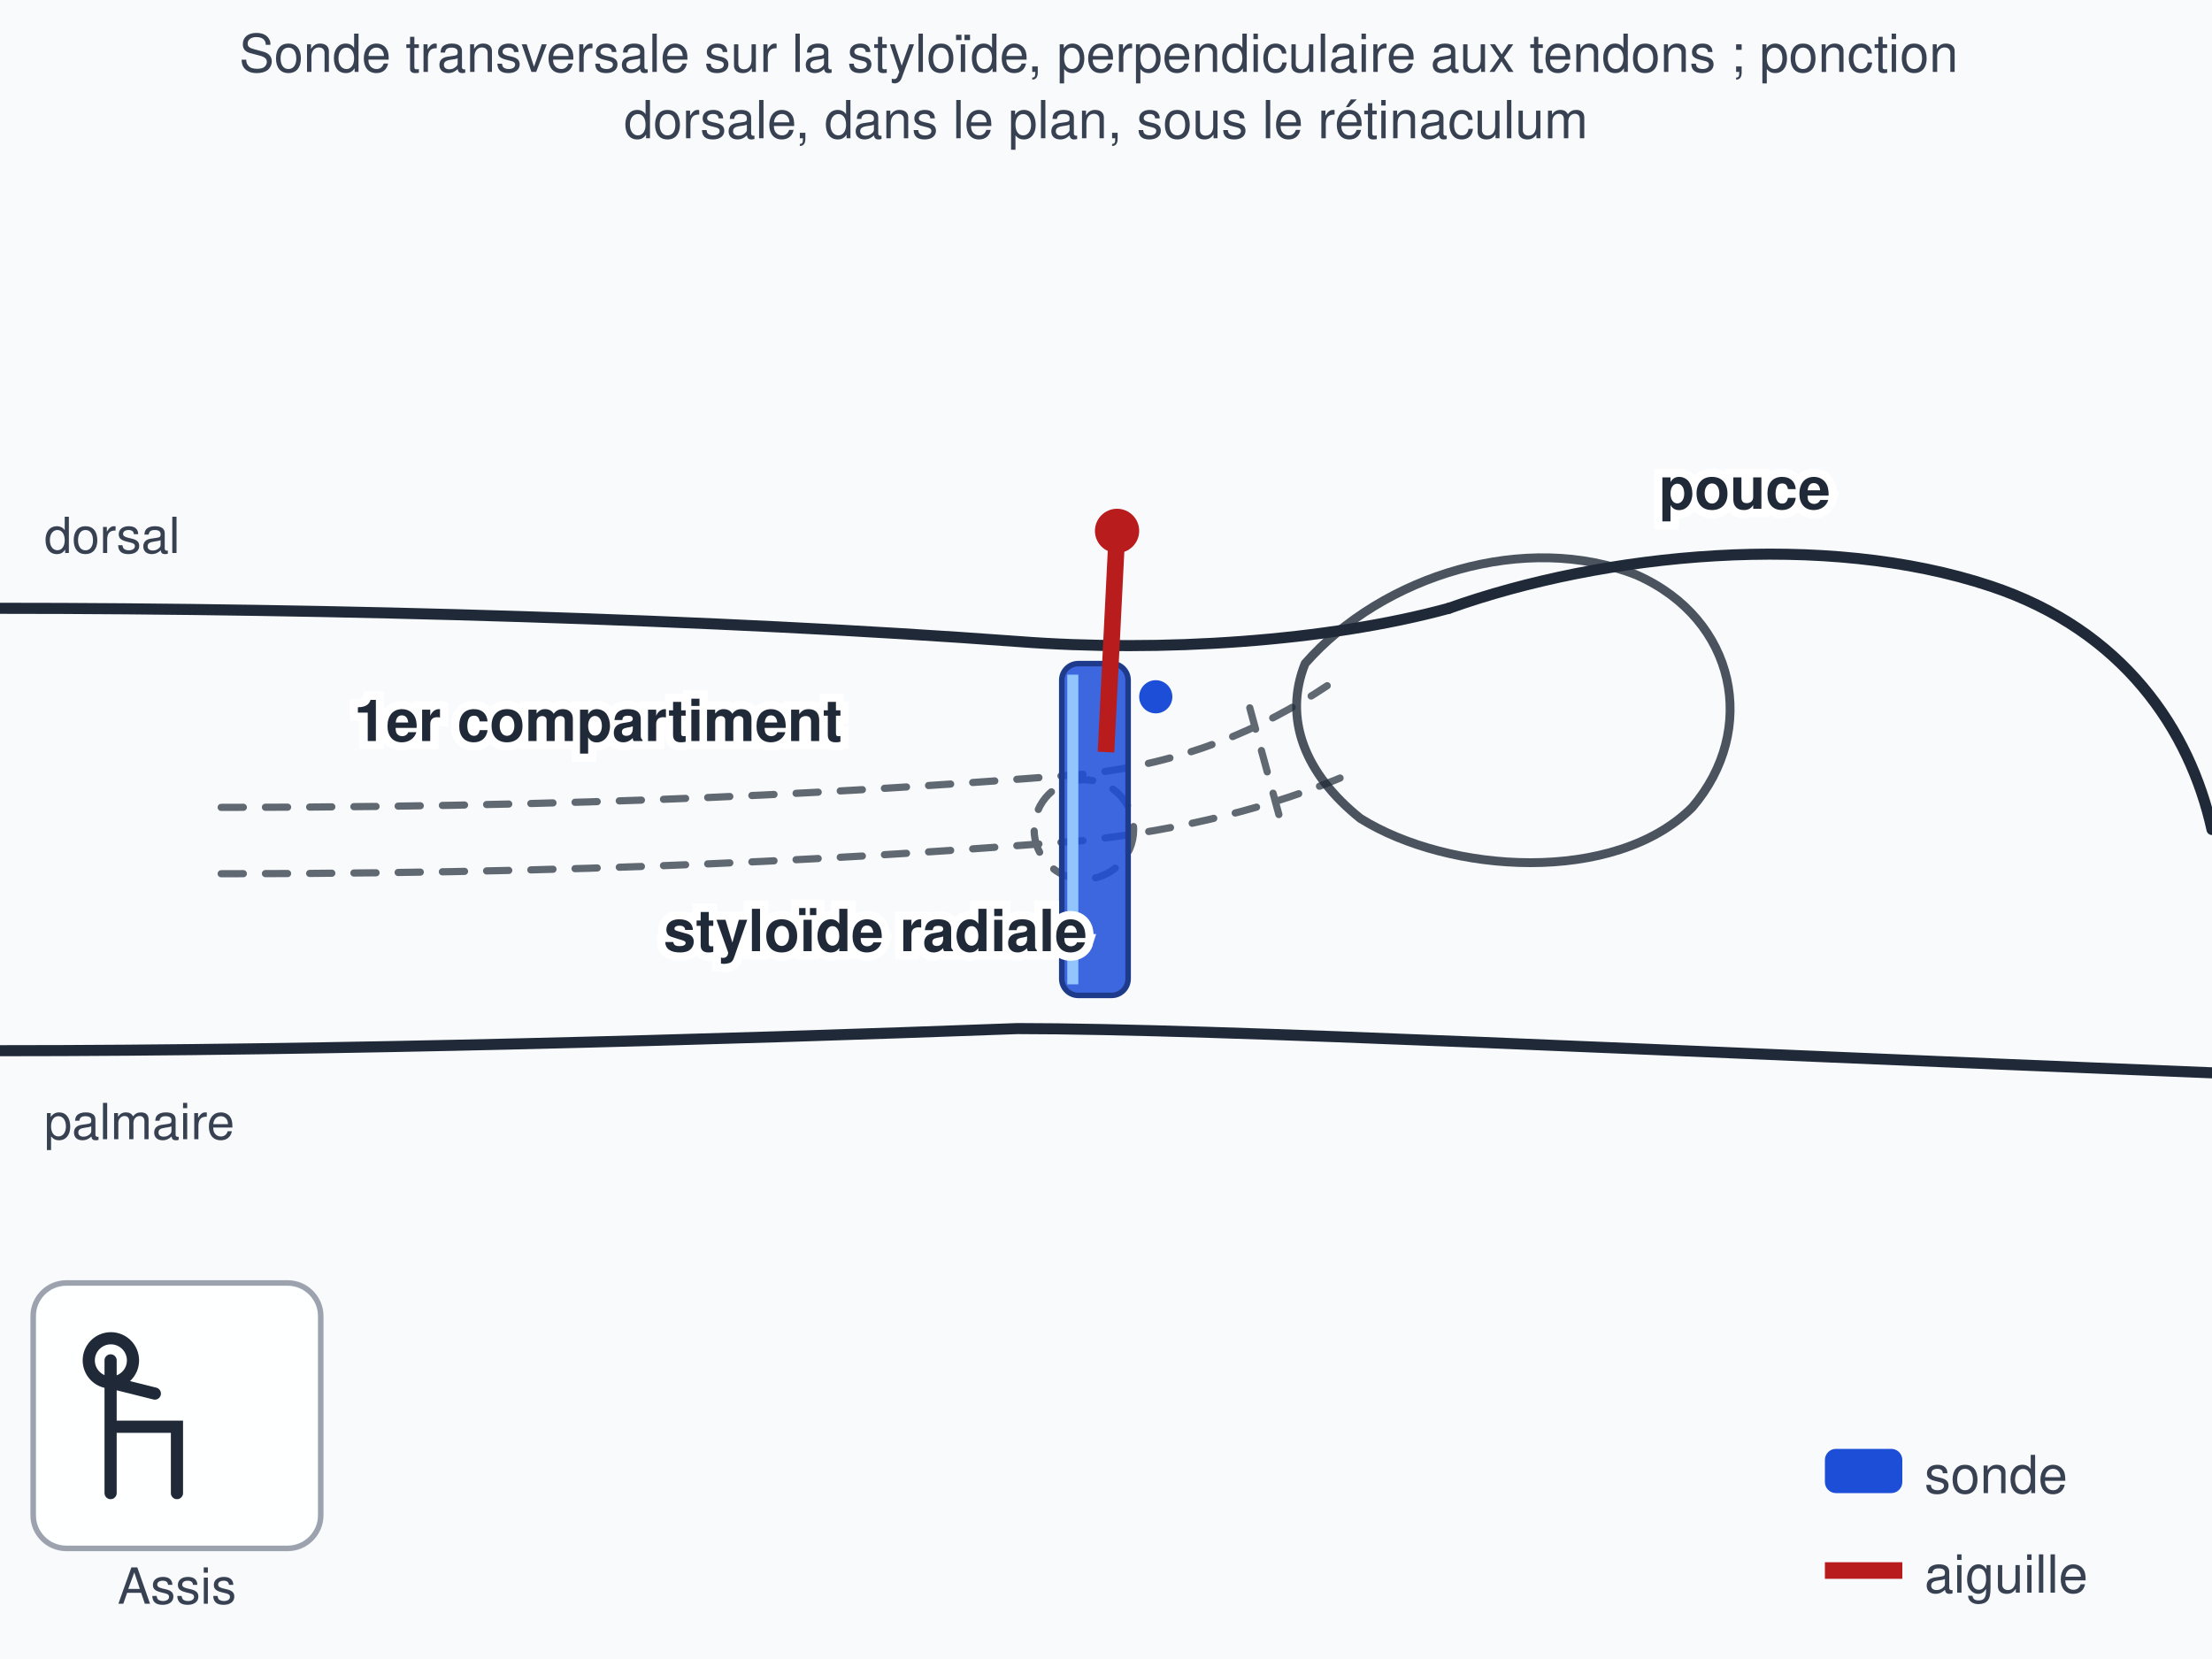
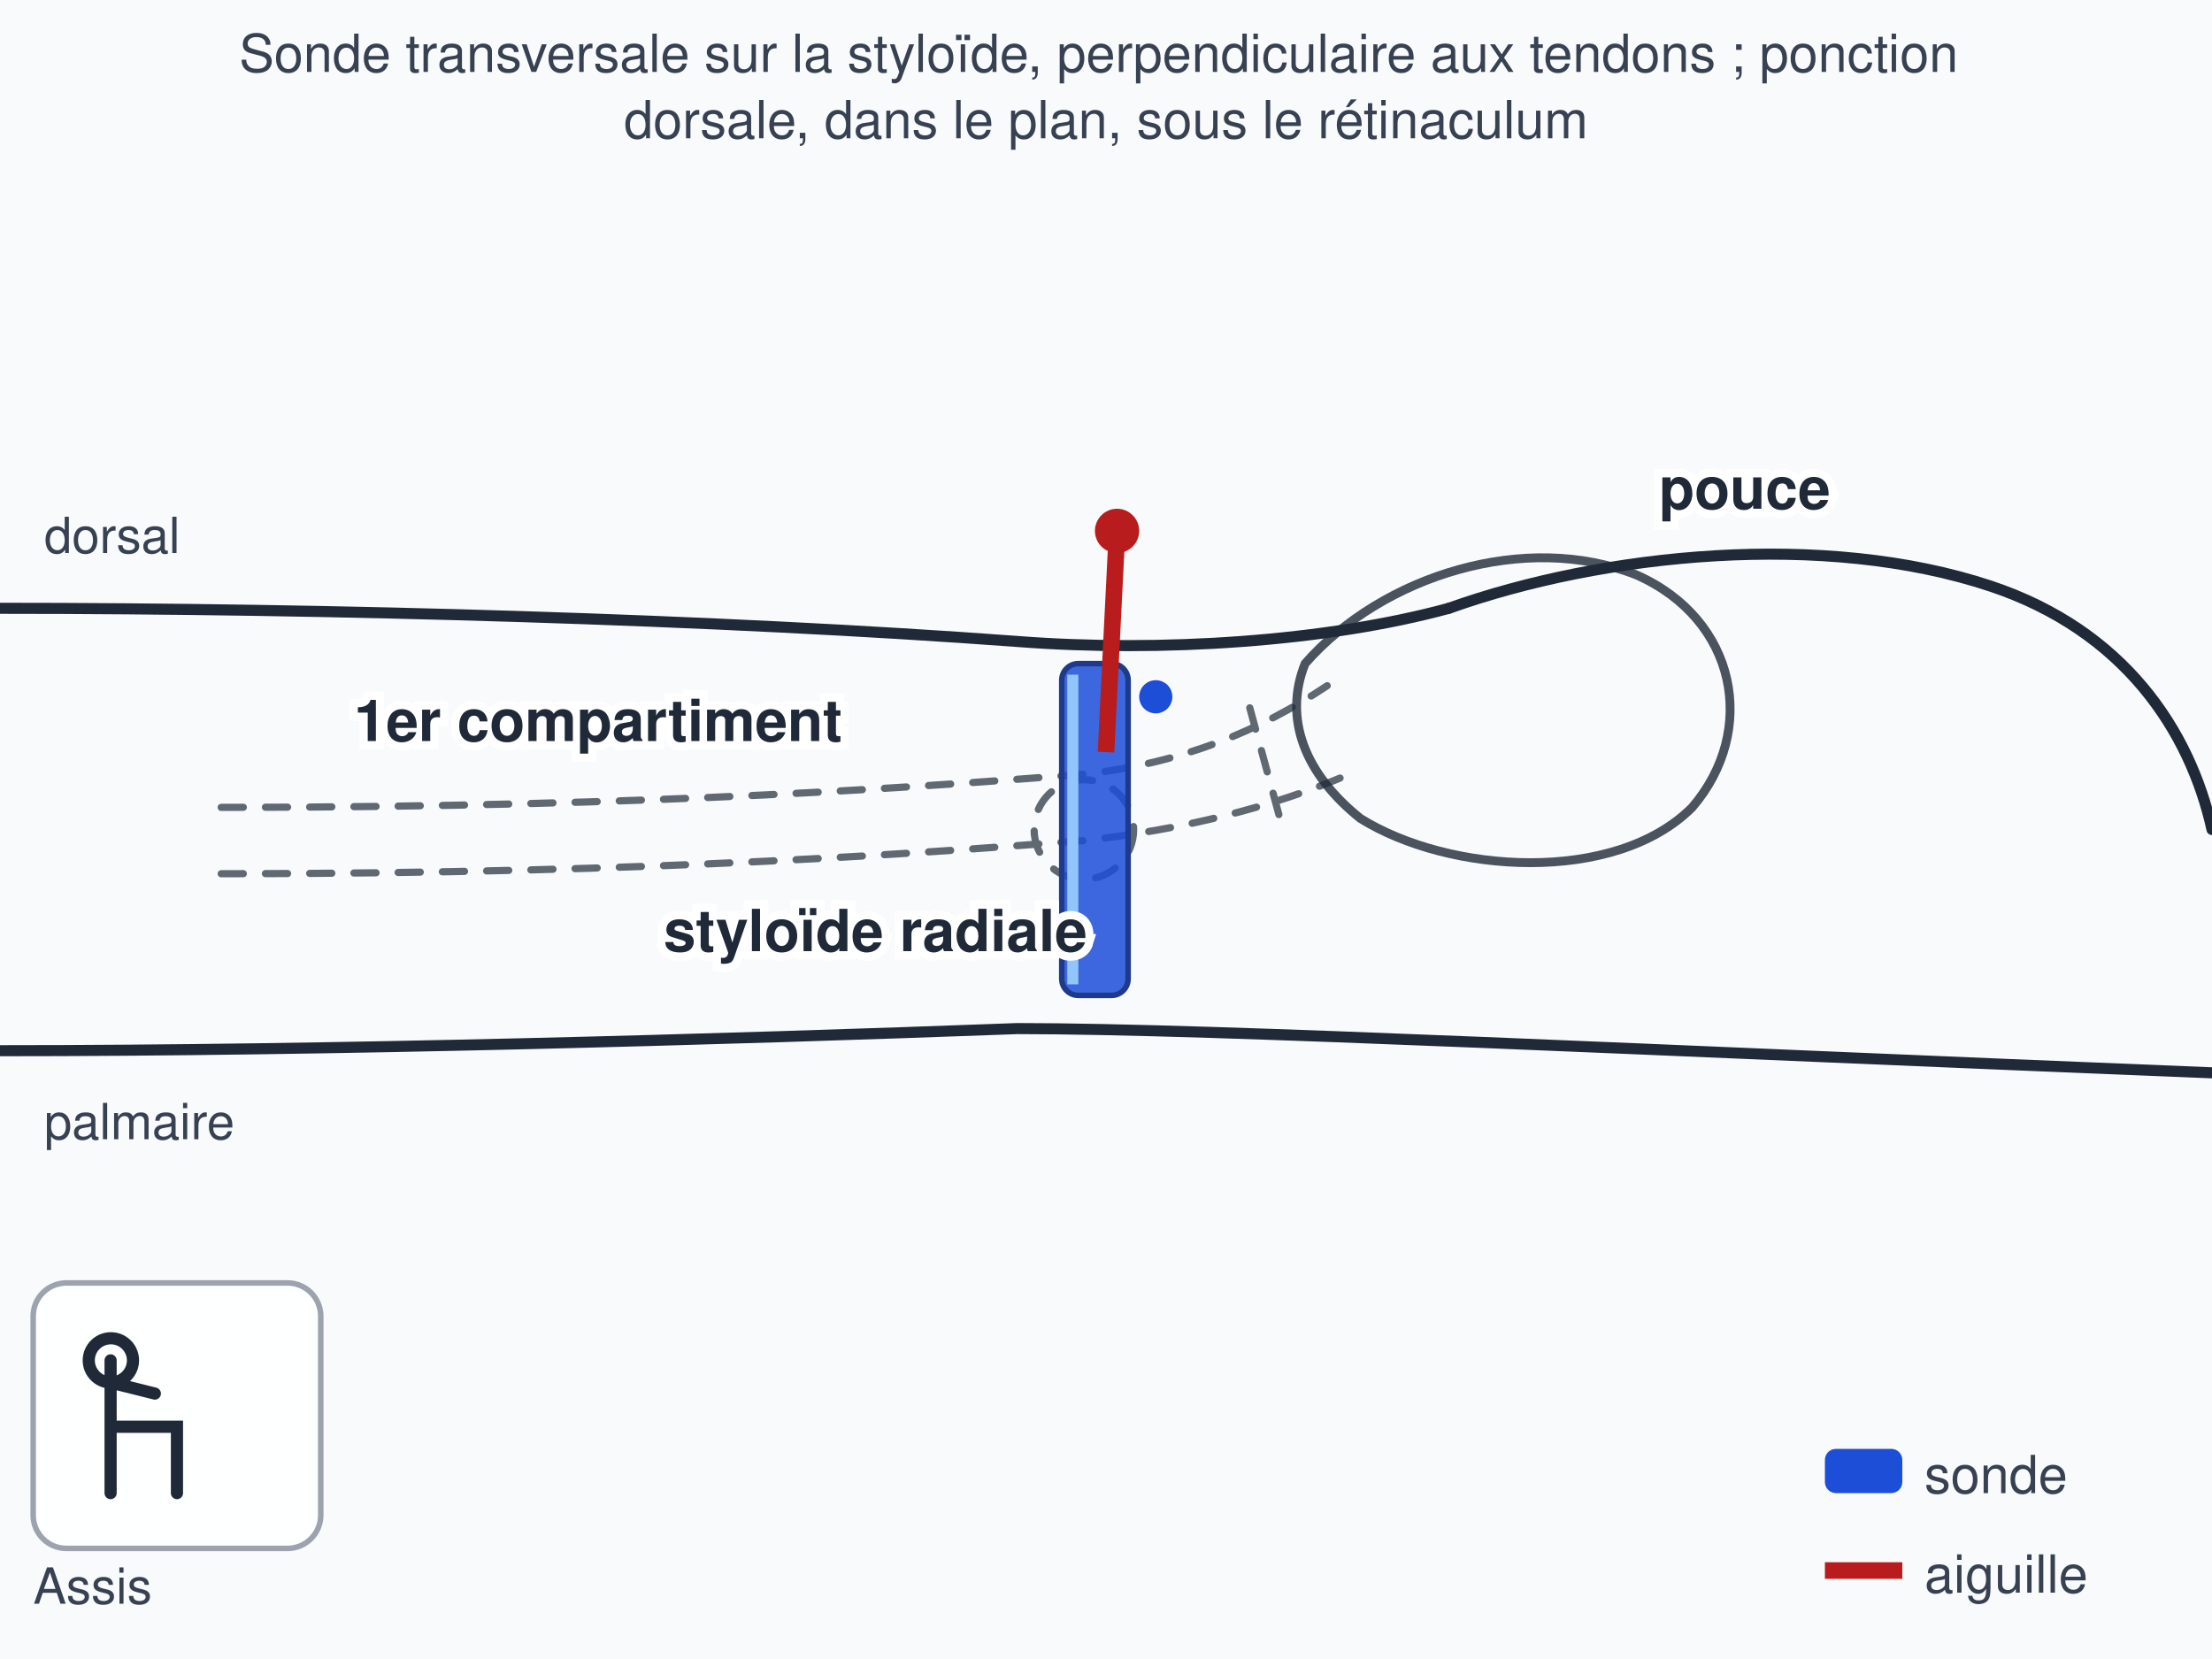
<svg xmlns="http://www.w3.org/2000/svg" viewBox="0 0 400 300" font-family="-apple-system, Helvetica, Arial, sans-serif">
  <rect width="400" height="300" fill="#f8fafc" />
  <g fill="none" stroke="#1f2937" stroke-width="2" stroke-linecap="round" stroke-linejoin="round">
    <path d="M0,110 C60,110 130,112 184,116 C210,118 240,116 262,110" />
    <path d="M0,190 C60,190 130,188 184,186 C220,186 300,190 400,194" />
    <path d="M262,110 C290,100 330,96 360,106 C384,114 396,132 400,150" />
    <path d="M236,120 C250,104 276,96 296,104 C314,112 318,132 306,146 C292,160 262,158 246,148 C236,140 232,130 236,120 Z" stroke-width="1.6" opacity=".8" />
    <g stroke-width="1.3" stroke-dasharray="4 4" opacity=".7">
      <circle cx="196" cy="150" r="9" />
      <path d="M226,128 L232,150" />
      <path d="M40,146 C120,146 170,142 196,140 C214,138 228,132 240,124" />
      <path d="M40,158 C120,158 170,154 196,152 C214,150 230,146 244,140" />
    </g>
    <text x="8" y="100" font-size="9" fill="#374151" stroke="none">dorsal</text>
    <text x="8" y="206" font-size="9" fill="#374151" stroke="none">palmaire</text>
  </g>
  <g transform="translate(198,150) rotate(90)">
    <rect x="-30" y="-6" width="60" height="12" rx="3" fill="#1d4ed8" fill-opacity=".85" stroke="#1e3a8a" />
    <rect x="-28" y="3" width="56" height="2" fill="#93c5fd" stroke="none" />
    <circle cx="-24" cy="-11" r="3" fill="#1d4ed8" stroke="none" />
  </g>
  <line x1="202" y1="96" x2="200" y2="136" stroke="#b91c1c" stroke-width="3" />
  <circle cx="202" cy="96" r="4" fill="#b91c1c" stroke="none" />
  <text x="120" y="172" font-size="10.5" font-weight="600" fill="#1f2937" stroke="#fff" stroke-width="3" paint-order="stroke">styloïde radiale</text>
  <text x="64" y="134" font-size="10.5" font-weight="600" fill="#1f2937" stroke="#fff" stroke-width="3" paint-order="stroke">1er compartiment</text>
  <text x="300" y="92" font-size="10.5" font-weight="600" fill="#1f2937" stroke="#fff" stroke-width="3" paint-order="stroke">pouce</text>
  <g transform="translate(6,232)">
    <rect x="0" y="0" width="52" height="48" rx="6" fill="#fff" fill-opacity=".9" stroke="#9ca3af" stroke-width="1" />
    <path d="M14,10 a4,4 0 1,0 0.1,0 M14,14 L14,26 L26,26 L26,38 M14,26 L14,38 M14,18 L22,20" stroke="#1f2937" stroke-width="2.2" fill="none" stroke-linecap="round" />
-     <text x="26" y="58" text-anchor="middle" font-size="9" fill="#374151" stroke="none">Assis</text>
+     <text x="0" y="58" text-anchor="start" font-size="9" fill="#374151" stroke="none">Assis</text>
  </g>
  <g font-size="9.5" fill="#374151" stroke="none" transform="translate(330,262)">
    <rect x="0" y="0" width="14" height="8" rx="2" fill="#1d4ed8" />
    <text x="18" y="8">sonde</text>
    <line x1="0" y1="22" x2="14" y2="22" stroke="#b91c1c" stroke-width="3" />
    <text x="18" y="26">aiguille</text>
  </g>
  <text x="200" y="13" text-anchor="middle" font-size="9.5" fill="#374151" stroke="none">
    <tspan x="200" dy="0">Sonde transversale sur la styloïde, perpendiculaire aux tendons ; ponction</tspan>
    <tspan x="200" dy="12">dorsale, dans le plan, sous le rétinaculum</tspan>
  </text>
</svg>
